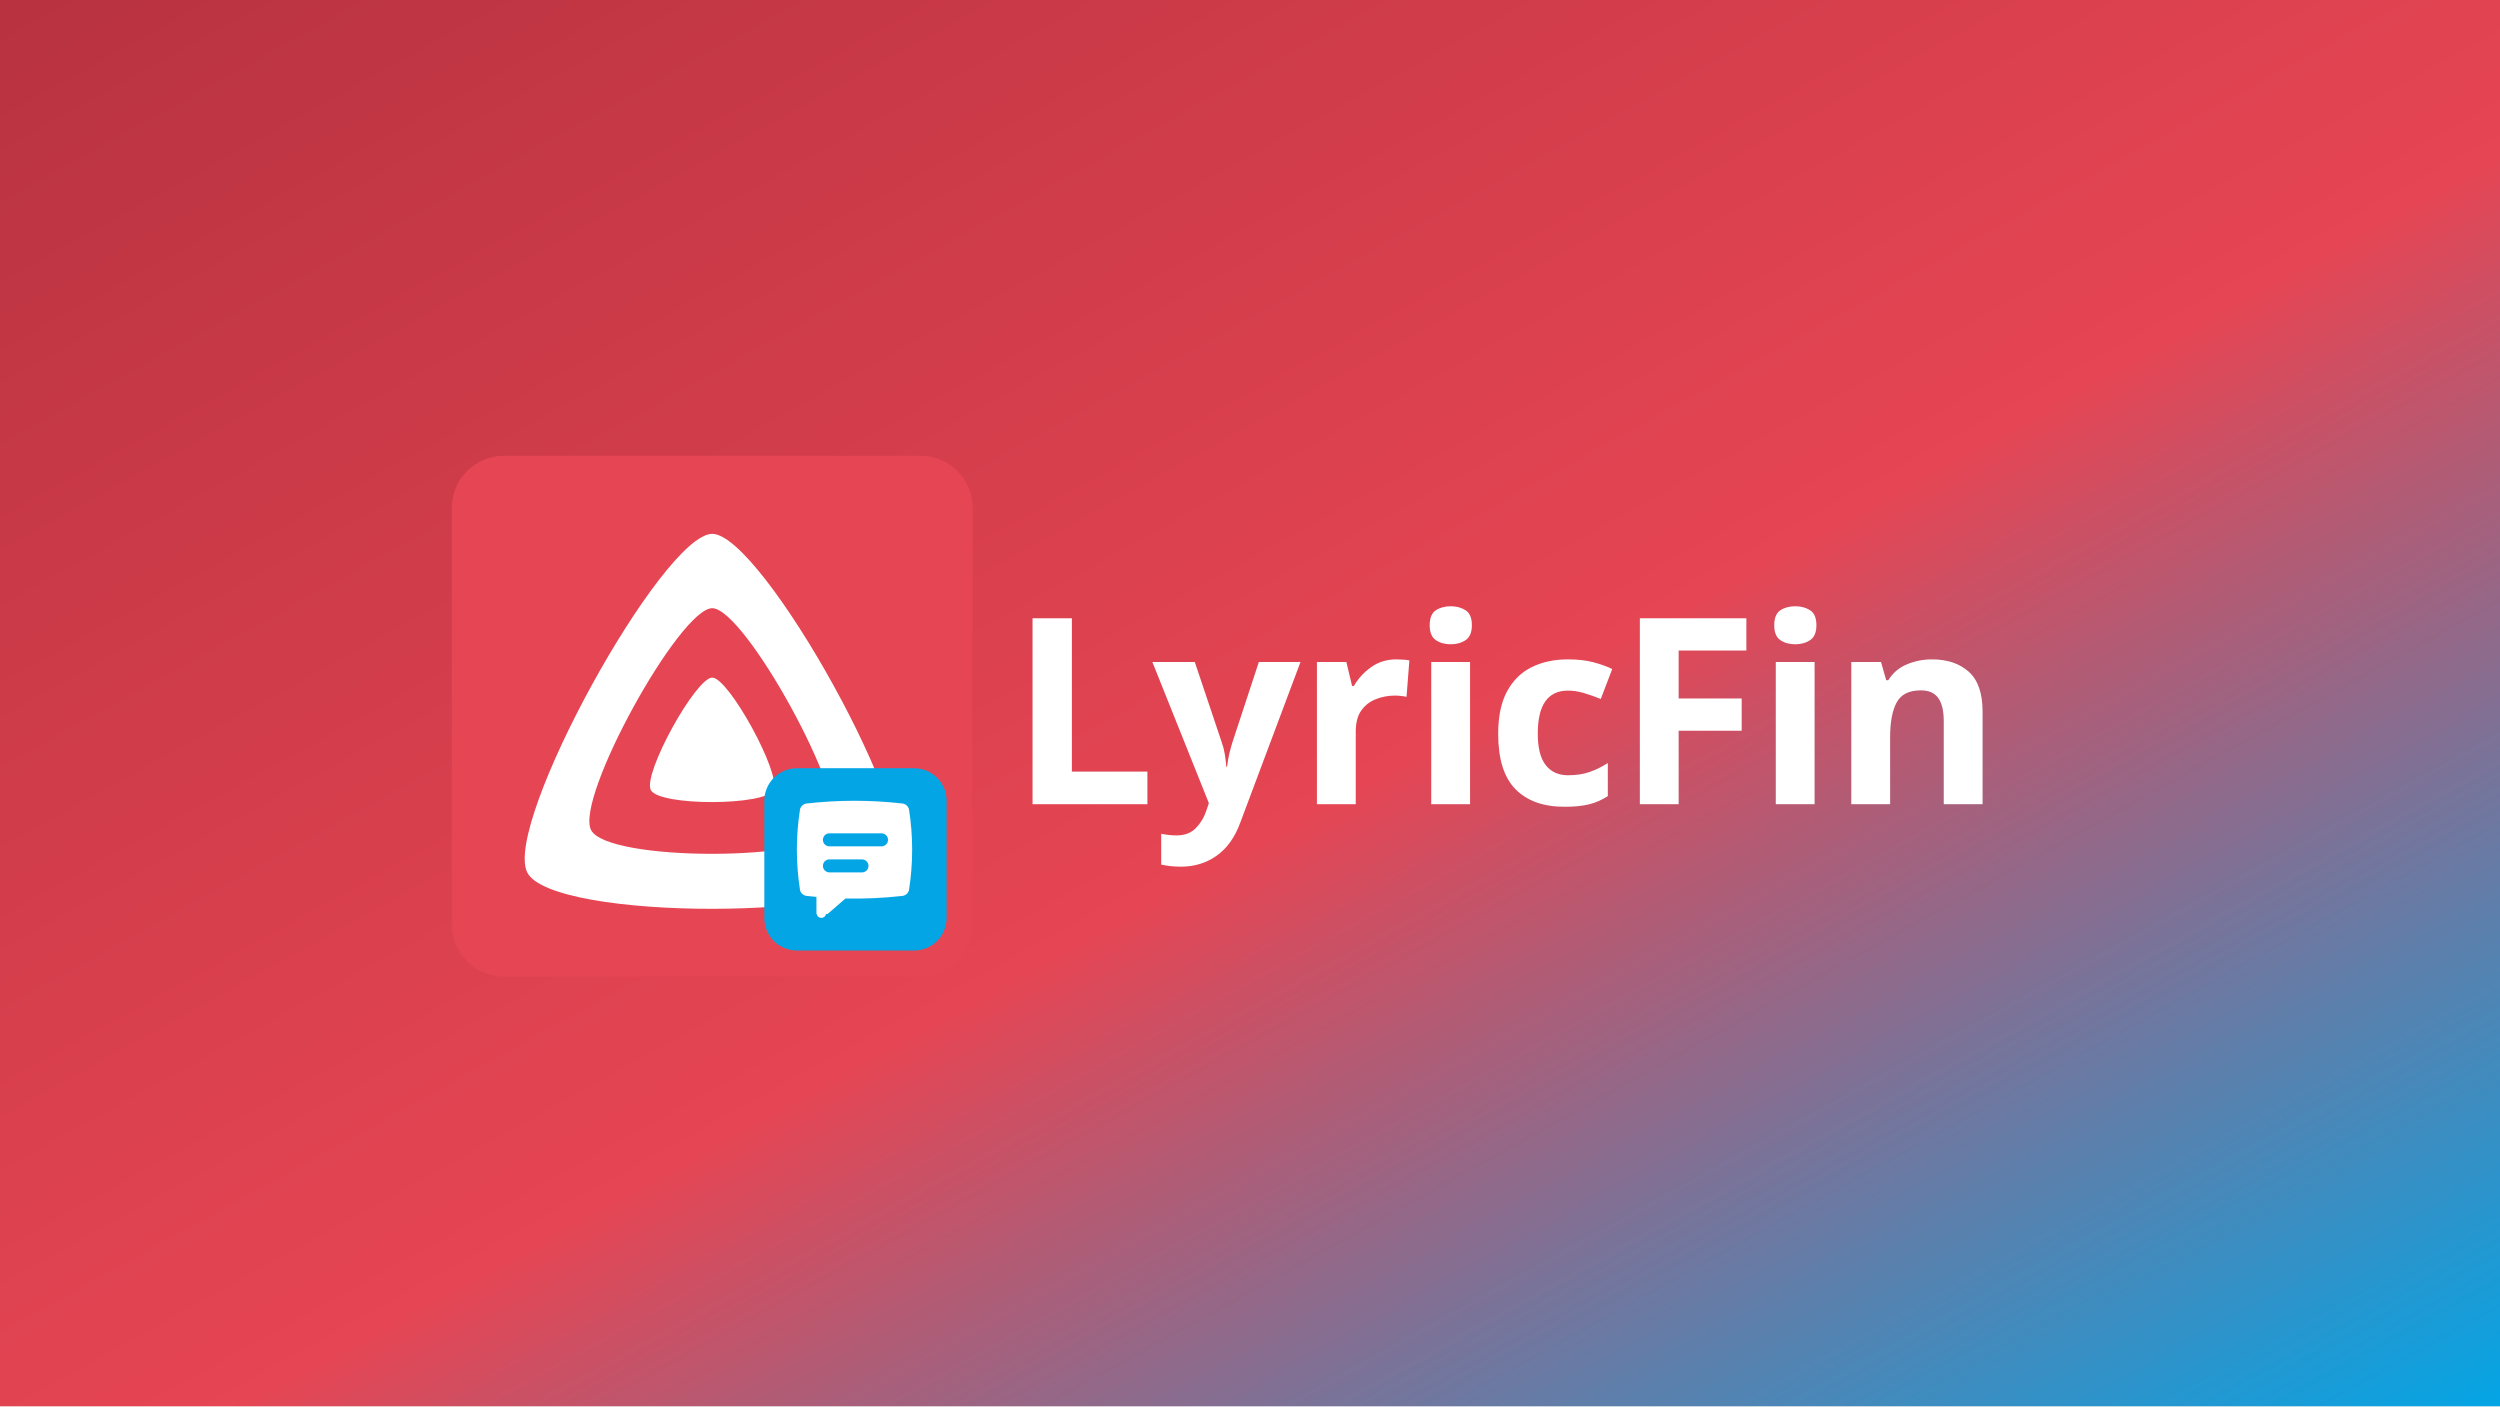
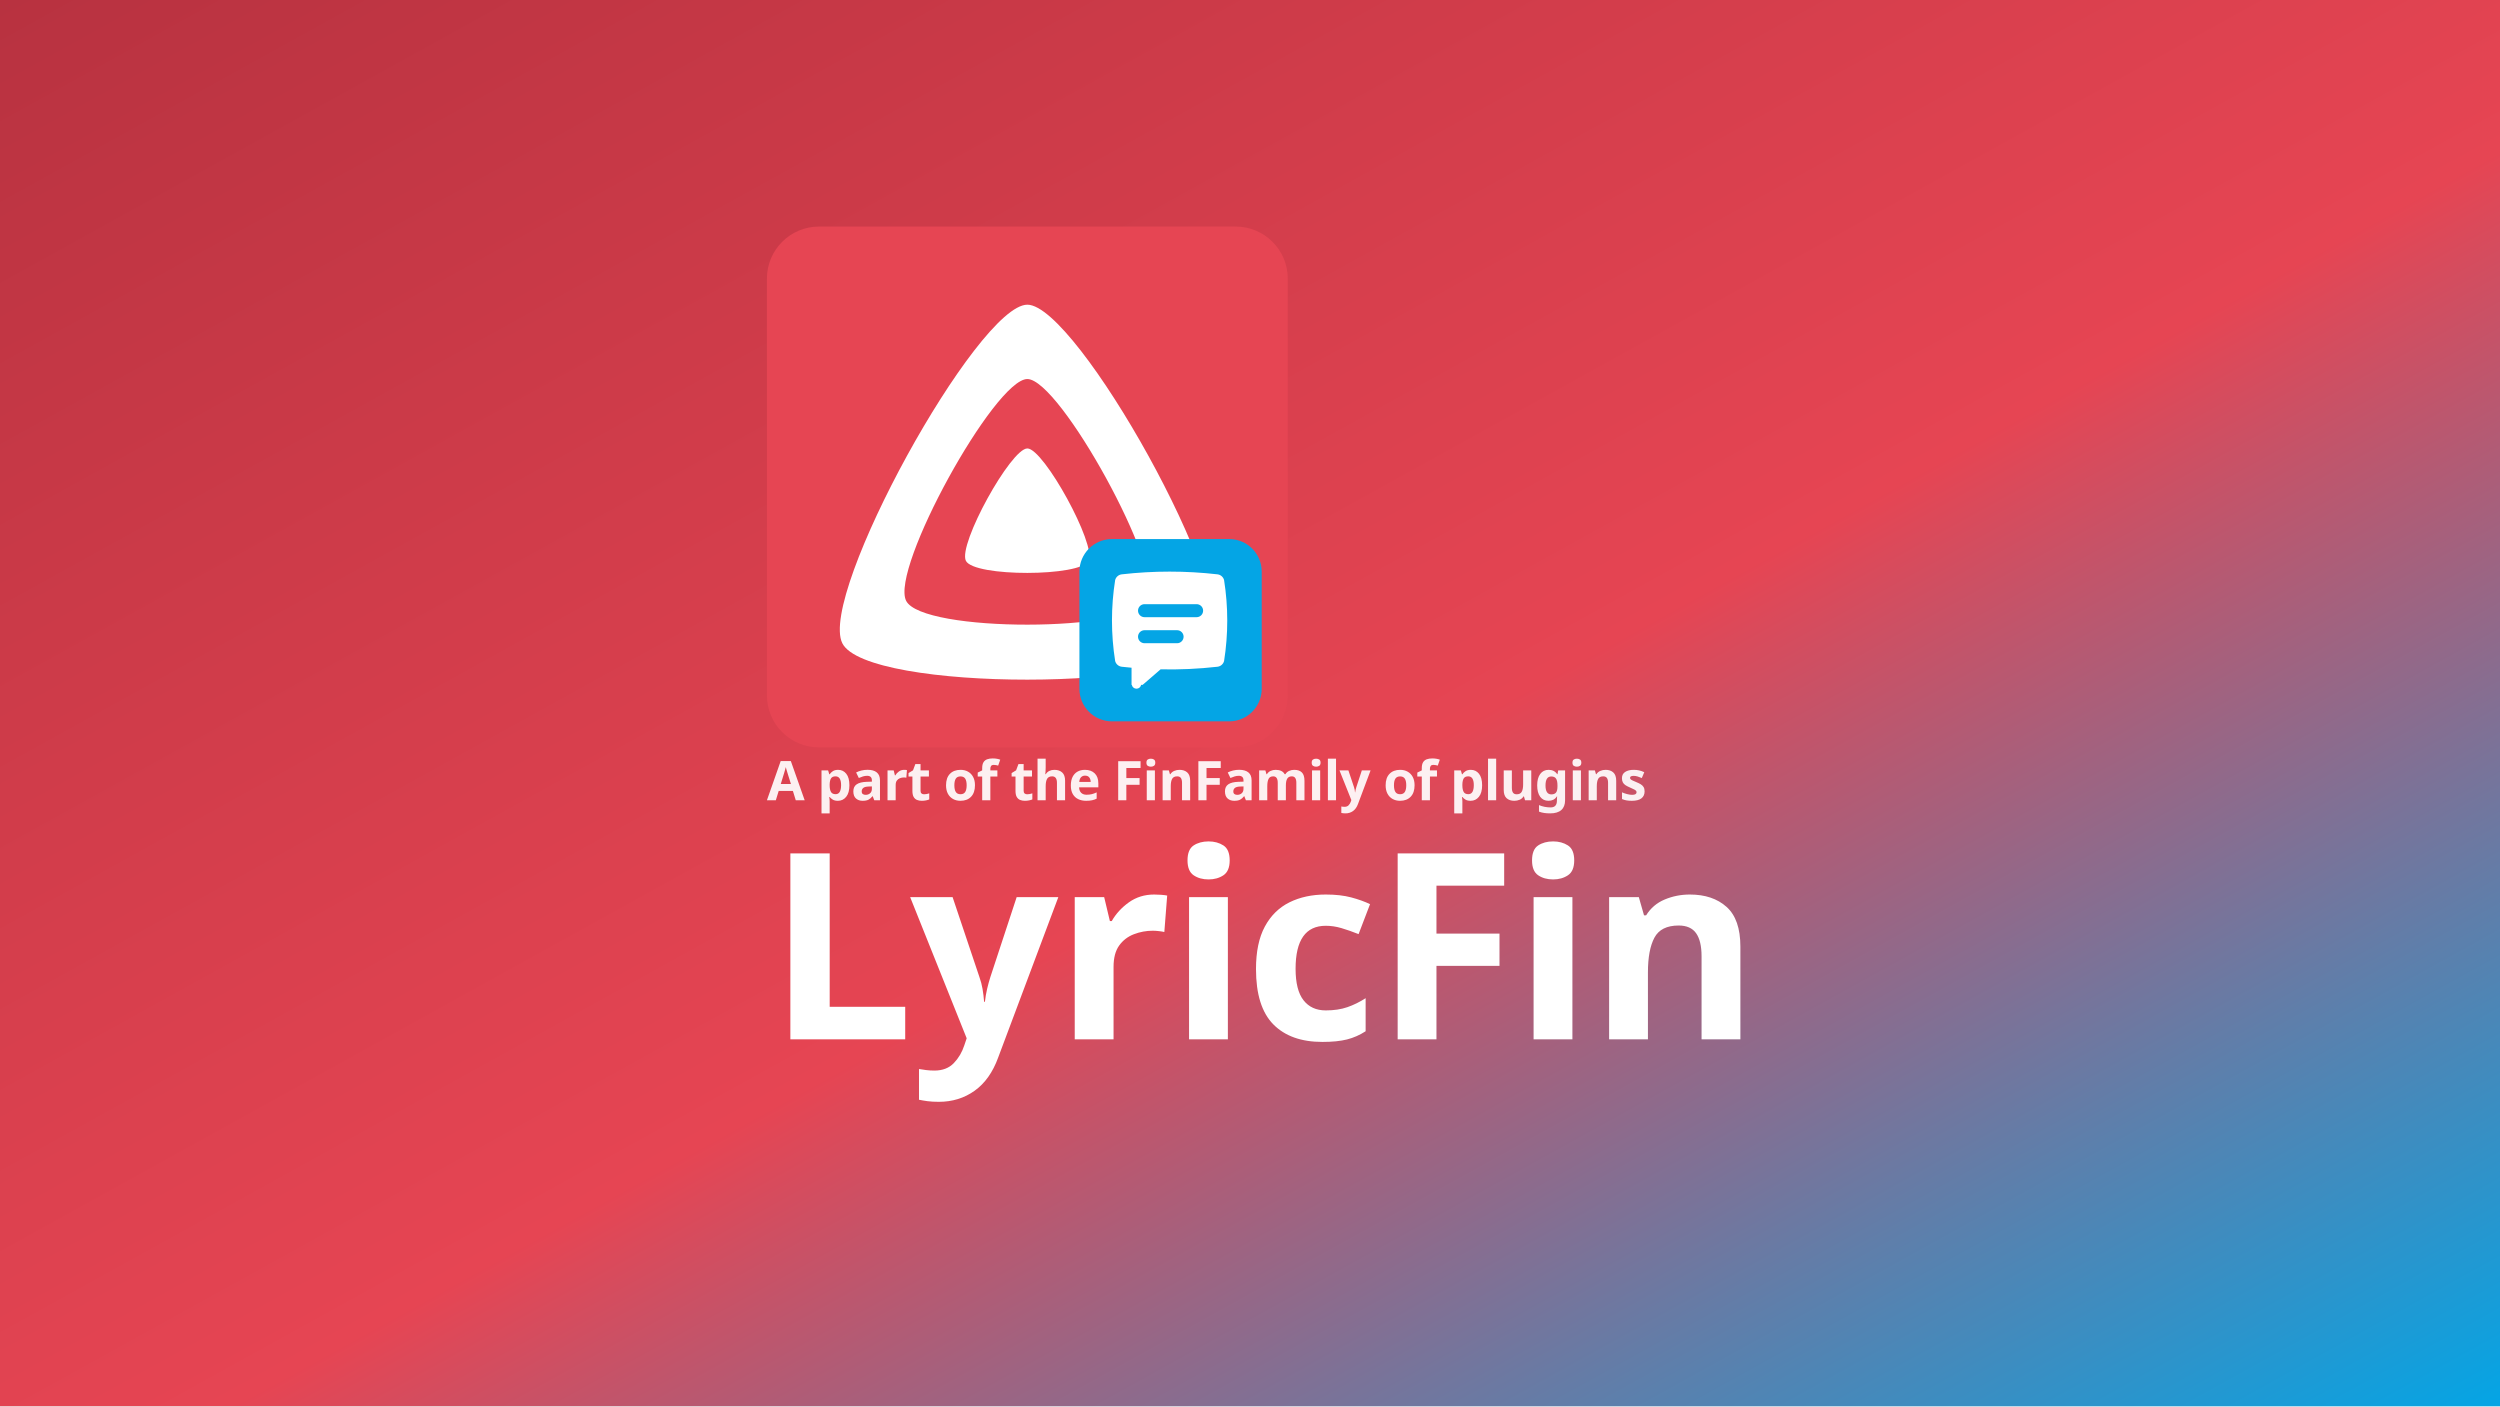
<svg xmlns="http://www.w3.org/2000/svg" width="1920" height="1080" viewBox="0 0 1920 1080">
  <defs>
    <linearGradient id="g" x1="0" y1="0" x2="1" y2="1">
      <stop offset="0%" stop-color="#b83240" />
      <stop offset="55%" stop-color="#e64553" />
      <stop offset="100%" stop-color="#04a5e5" />
    </linearGradient>
    <style type="text/css">
      .title {
        font-family: "Nunito", "Quicksand", "Comfortaa", "Arial Rounded MT Bold", ui-rounded, sans-serif;
        font-weight: 700;
        font-size: 200px;
        fill: #ffffff;
        letter-spacing: -0.015em;
      }
+       .tagline {
+         font-family: "Nunito", "Quicksand", "Comfortaa", "Arial Rounded MT Bold", ui-rounded, sans-serif;
+         font-weight: 700;
+         font-size: 42px;
+         fill: #ffffff;
+         letter-spacing: -0.015em;
+         opacity: 0.92;
+       }
    </style>
  </defs>
  <rect width="1920" height="1080" fill="url(#g)" />
  <g transform="translate(960, 540)">
-     <g transform="translate(-613.00, -190.00)">
+     <g transform="translate(-371.00, -366.00)">
      <g transform="translate(-40.00, -40.00) scale(10)">
        <rect width="40" height="40" x="4" y="4" rx="4" fill="#e64553" />
        <path fill="#ffffff" d="M 24 10 C 20.19 10 7.92 32.24 9.79 36 C 11.66 39.75 36.36 39.71 38.21 36 C 40.25 32.29 27.81 10 24 10 Z M 33.31 32.74 C 32.1 35.17 15.92 35.2 14.69 32.74 C 13.46 30.28 21.5 15.71 24 15.71 C 26.5 15.71 34.52 30.31 33.31 32.74 Z M 24 21.04 C 22.74 21.04 18.66 28.42 19.28 29.67 C 19.9 30.92 28.1 30.9 28.71 29.67 C 29.32 28.44 25.26 21.04 24 21.04 Z" />
        <rect width="14" height="14" x="28" y="28" rx="2.5" fill="#04a5e5" />
        <path fill="#ffffff" transform="translate(30.5, 30.5) scale(0.216)" d="M 39.855 31.811 A 2.763 2.763 0 0 1 37.48 33.827 A 150.4 150.4 0 0 1 17.285 34.745 L 10.907 40.258 H 10.373 A 1.695 1.695 0 0 1 7.044 40.258 H 6.956 L 6.956 34.17 C 5.806 34.07 4.656 33.958 3.507 33.828 A 2.763 2.763 0 0 1 1.132 31.812 A 92.124 92.124 0 0 1 1.132 2.979 A 2.763 2.763 0 0 1 3.507 0.963 A 150.236 150.236 0 0 1 37.477 0.963 A 2.763 2.763 0 0 1 39.852 2.979 A 92.124 92.124 0 0 1 39.855 31.811 Z" />
        <rect fill="#04a5e5" x="32.5" y="33" width="5" height="1" rx="0.5" />
        <rect fill="#04a5e5" x="32.5" y="35" width="3.5" height="1" rx="0.5" />
      </g>
-       <text class="title" x="428.00" y="190.00" dominant-baseline="central">LyricFin</text>
+       <text class="tagline" x="0" y="408.00" dominant-baseline="hanging">A part of the FinFamily of plugins</text>
+       <text class="title" x="0" y="469.00" dominant-baseline="hanging">LyricFin</text>
    </g>
  </g>
</svg>
